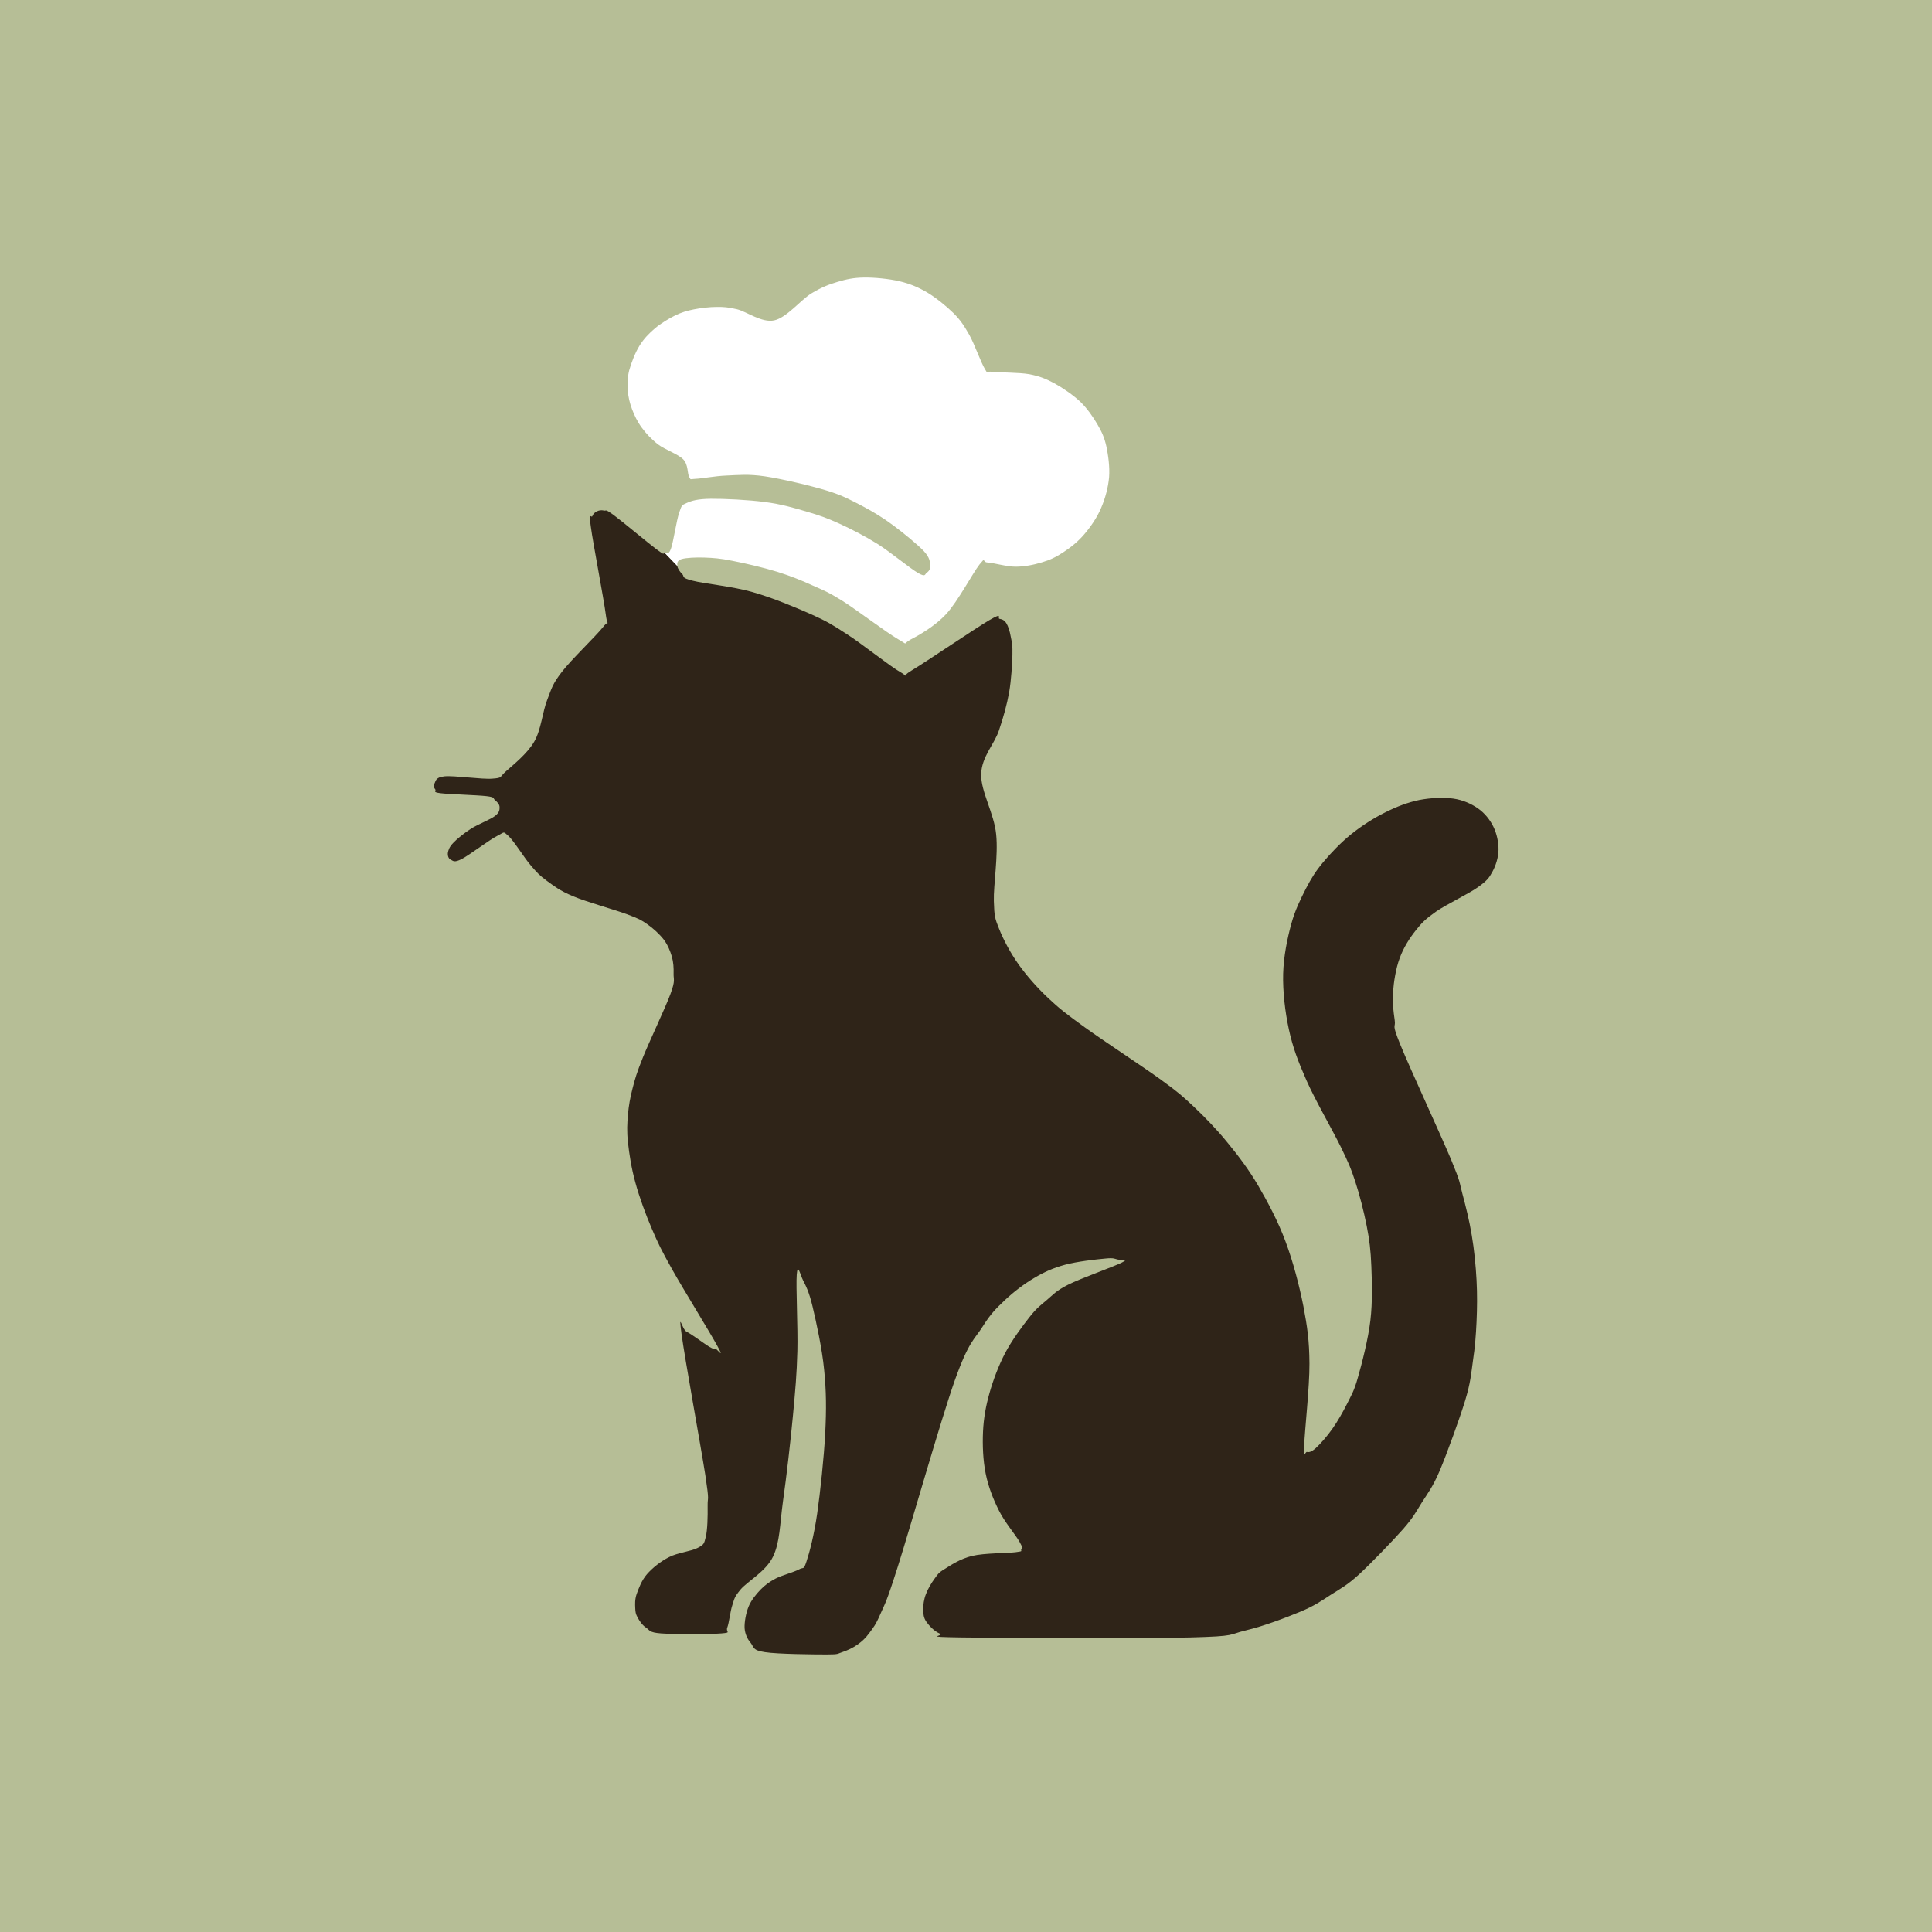
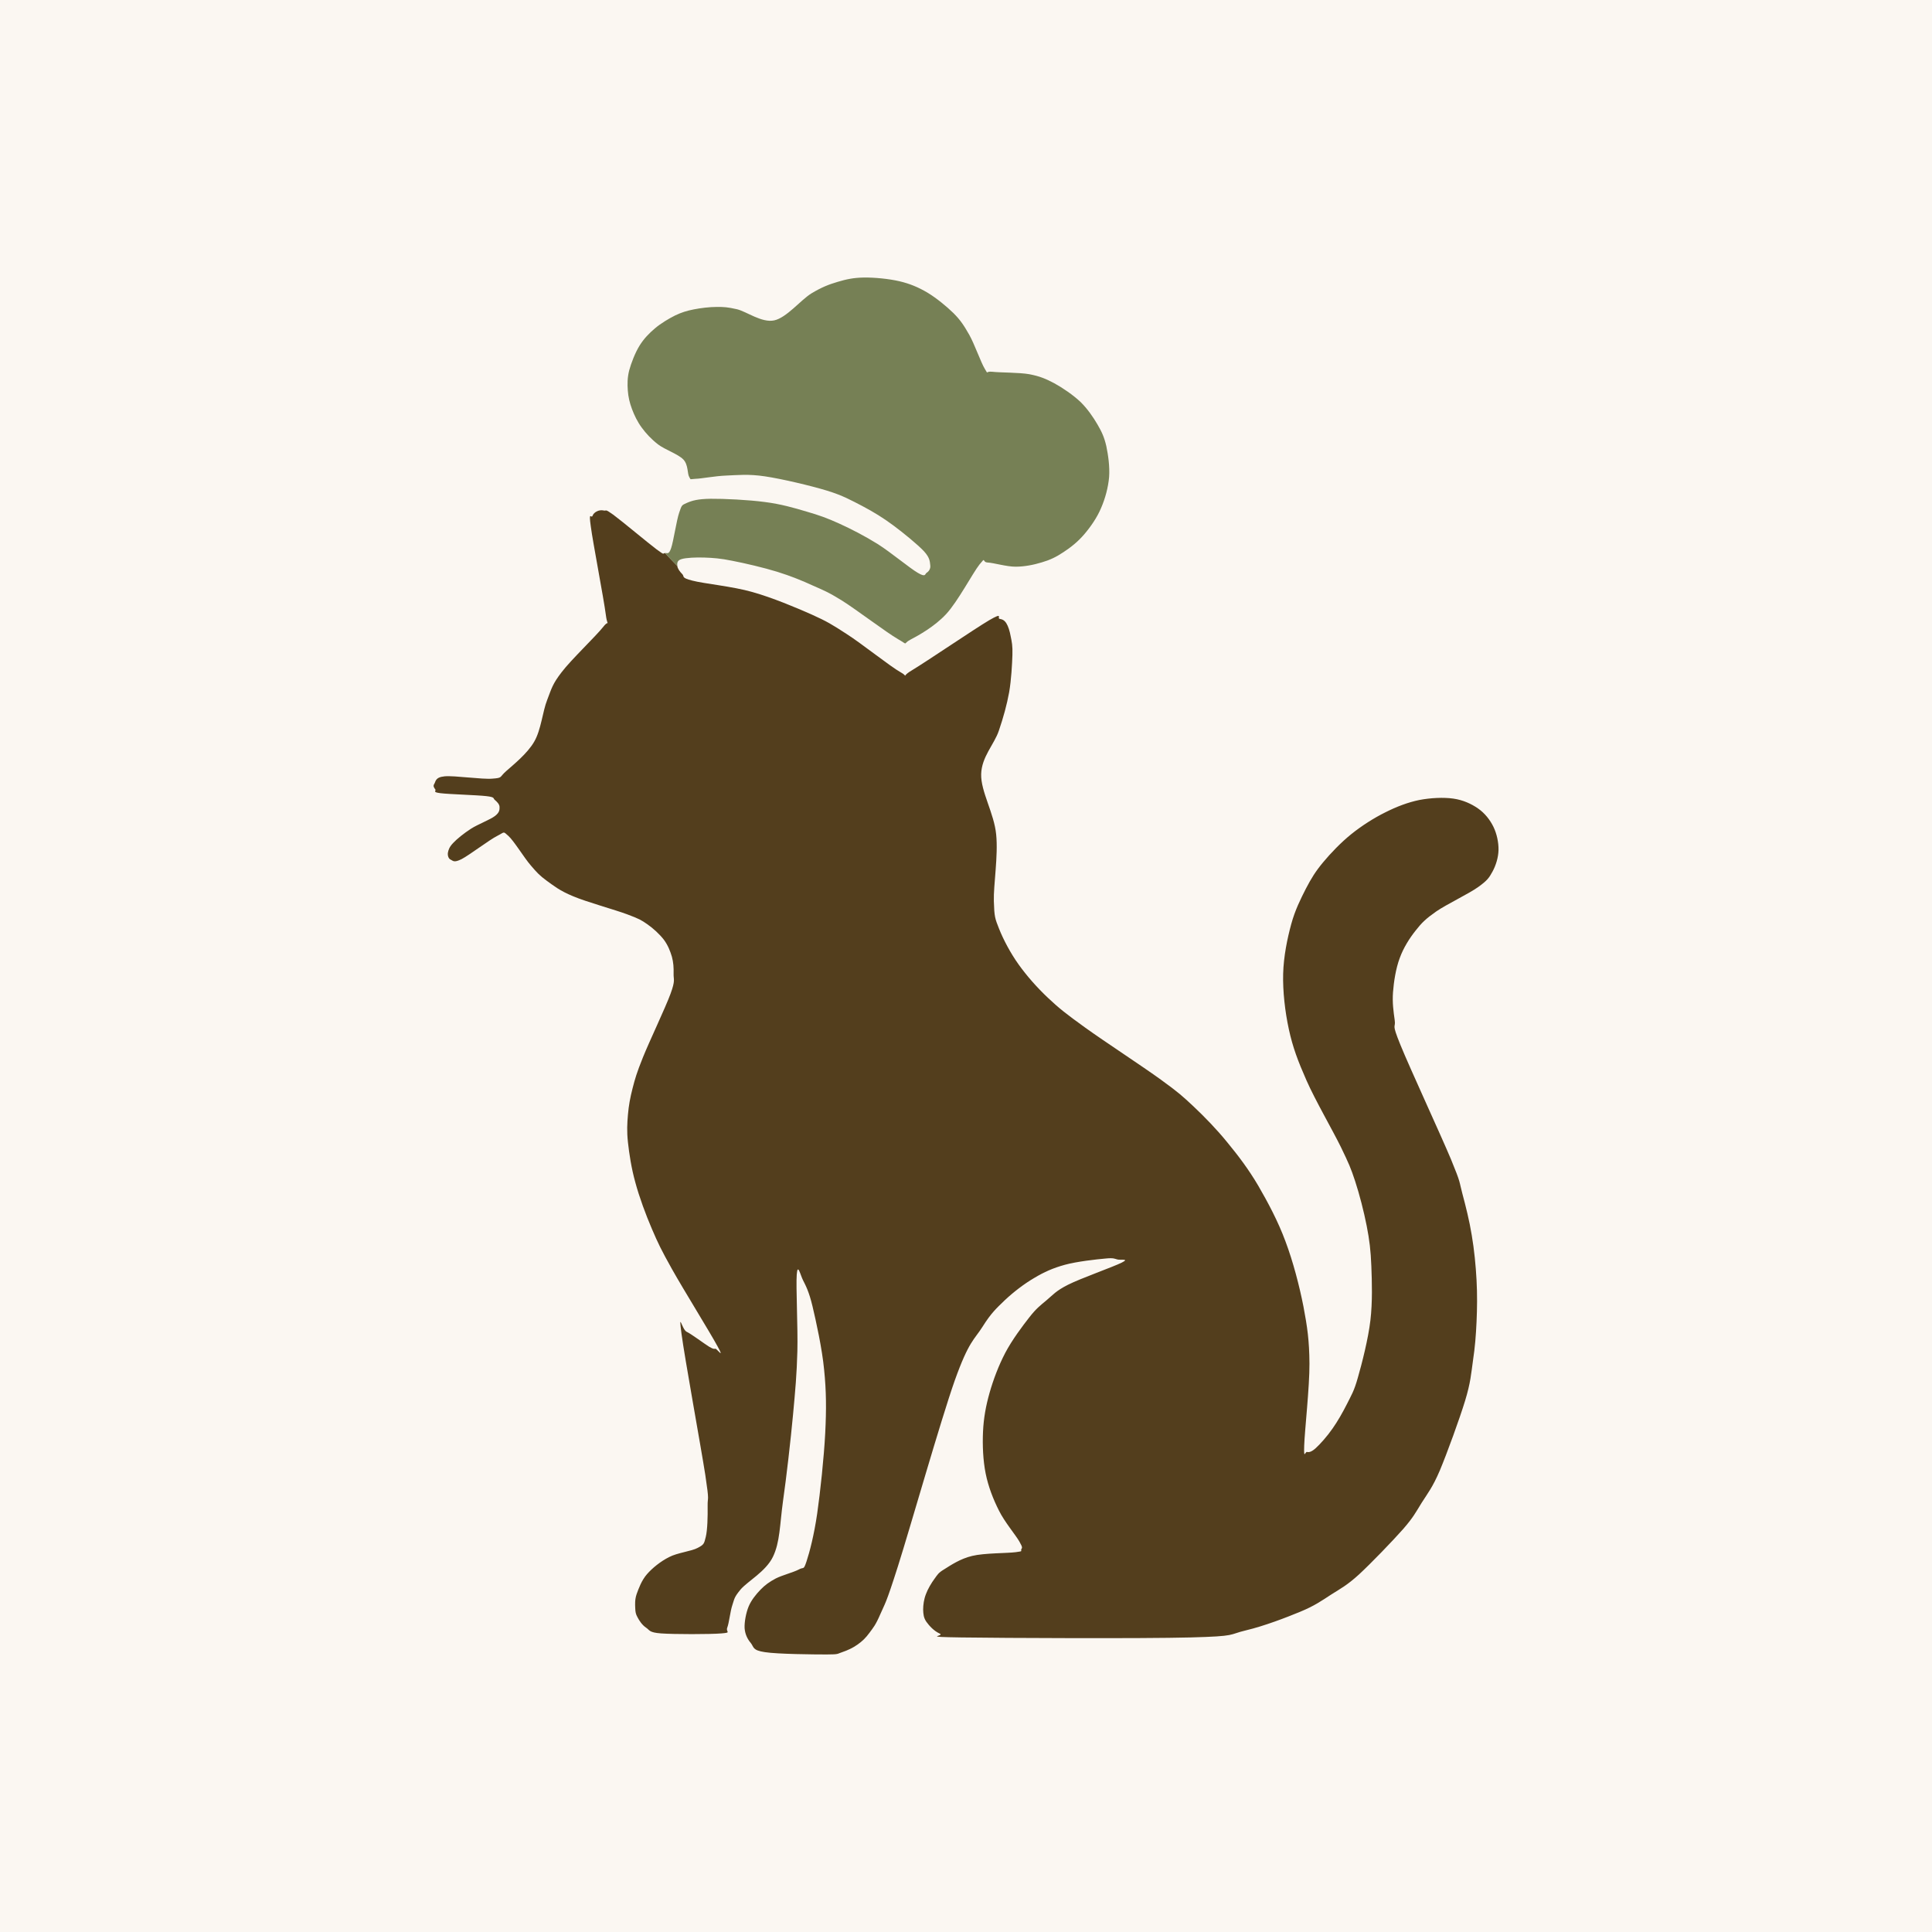
<svg xmlns="http://www.w3.org/2000/svg" viewBox="0 0 512 512">
-   <rect width="512" height="512" fill="#B6BE96" />
+   <rect width="512" height="512" fill="#FBF7F2" />
  <g transform="translate(256 256) scale(0.41) translate(-633 -617)">
-     <path d="M438.4 350.1C436.8 350.2 438.6 351.8 433 347.7C427.4 343.5 410.7 329.5 405 325.3C399.3 321.2 400.8 323 399 322.6C397.2 322.2 395.7 322.5 394.5 323.1C393.2 323.7 392.1 324.6 391.5 326.2C390.8 327.8 389 322.4 390.5 333C391.9 343.6 398.8 379.2 400.2 390C401.6 400.8 403.4 391.5 398.6 397.7C393.8 403.8 377.7 419.1 371.7 427C365.6 434.9 365.2 437.5 362.3 445C359.3 452.5 358.4 464.3 353.9 472C349.5 479.7 340.2 487.1 335.7 491.1C331.2 495.1 333.6 495.4 326.9 495.9C320.3 496.5 302.3 493.8 296 494.4C289.7 495 290.3 497.9 289.3 499.3C288.3 500.8 289.3 501.9 290 502.9C290.7 503.9 287.8 504.6 293.3 505.3C298.8 506 317.1 506.5 323 507.2C328.9 507.9 327.1 508.6 328.5 509.7C329.9 510.9 331.4 512.4 331.5 514.1C331.5 515.8 331.7 517.6 328.6 520C325.5 522.4 317.5 525.4 313 528.3C308.5 531.2 303.9 534.9 301.5 537.5C299 540.1 298.4 542.1 298.1 543.9C297.9 545.7 298.5 547.7 300 548.3C301.5 549 302 550.4 307 547.9C312 545.3 325 535.4 330 532.9C335 530.4 333.6 529.7 337.2 532.9C340.8 536.1 347.5 547.2 351.7 552C355.8 556.8 357.4 558.5 362 561.9C366.6 565.2 370.3 568.3 379 571.9C387.7 575.6 406 580.6 414 583.6C422 586.6 423.1 587.3 427 590C430.9 592.7 435 596.5 437.7 600C440.3 603.5 441.8 607.3 442.9 611C443.9 614.7 444.1 618 444 622C443.9 626 445.3 626 442 635C438.7 644 428.3 665.8 424.2 676C420.1 686.2 419.1 689.8 417.5 696C415.9 702.2 415 707.2 414.5 713C414 718.8 413.7 723.7 414.5 731C415.3 738.3 416.7 747.7 419.3 757C421.8 766.3 426 777.7 430 787C434 796.3 435.9 800.3 443 813C450.1 825.7 467.9 854.4 472.5 863C477.2 871.6 472 864.4 471.1 864.4C470.1 864.4 470.1 864.9 467 863.1C463.9 861.2 455.4 854.8 452.4 853.4C449.4 852 447.1 839.2 449.1 854.6C451.1 870 461.6 927.4 464.5 946C467.3 964.6 465.9 959.3 466 966C466.1 972.7 465.9 981.5 464.8 986C463.7 990.5 463.6 991 459.6 993.1C455.6 995.3 446.5 996.2 441 999.1C435.5 1001.9 430.3 1006.1 426.8 1010.1C423.3 1014.1 421.4 1019.4 420.1 1023C418.9 1026.6 419.1 1029.5 419.2 1032C419.3 1034.5 419.5 1035.9 420.7 1038C421.8 1040.1 423.6 1042.9 426.1 1044.6C428.7 1046.3 427.9 1047.8 436 1048.4C444.1 1049 467.7 1049 474.8 1048.4C481.9 1047.8 477.5 1047.7 478.7 1044.6C479.9 1041.5 480.6 1034.1 482 1030C483.4 1025.9 483 1025.2 487.3 1020C491.7 1014.8 503.6 1008.4 508.2 998.9C512.8 989.4 512.6 978.3 514.7 963C516.9 947.7 519.7 923.2 521.2 907C522.7 890.8 523.6 881.1 524 866C524.4 850.9 523 824.1 523.6 816.4C524.2 808.7 525.9 816.6 527.6 820C529.3 823.4 531.5 827.3 533.8 837C536.1 846.7 540 864.3 541.3 878C542.7 891.7 542.8 903.5 542 919C541.2 934.5 538.8 957.2 536.8 971C534.8 984.8 531.9 995.9 529.9 1001.9C527.9 1007.9 528.2 1005.2 524.9 1007.1C521.5 1008.9 514.1 1010.8 510 1012.9C505.9 1015.1 503.1 1017.1 500.2 1020.1C497.3 1023.1 494.2 1026.9 492.5 1031C490.8 1035.1 489.7 1041.1 489.9 1045C490.2 1048.9 491.7 1052 493.9 1054.6C496 1057.2 494.8 1059.3 503 1060.5C511.2 1061.8 534.7 1062 543 1062C551.3 1062 549.7 1061.5 553 1060.5C556.3 1059.4 560 1057.7 562.9 1055.6C565.9 1053.5 568.2 1051.3 570.6 1048C573 1044.7 574.5 1043.2 577.6 1036C580.7 1028.8 581 1030.2 589 1005C597 979.8 616.6 910.8 625.7 885C634.9 859.2 638.4 858.6 643.8 850C649.2 841.4 652.5 838.4 658 833.1C663.5 827.9 670.5 822.5 677 818.7C683.5 814.8 689.3 812.2 697 810.1C704.7 808 717.3 806.6 723 806.1C728.7 805.5 729.1 806.3 730.9 806.7C732.7 807.2 739.1 806 733.7 808.7C728.4 811.4 707.1 818.9 699 823C690.9 827.1 689.2 829.6 685 833.1C680.8 836.6 678.4 838.4 674 844C669.6 849.6 662.7 858.8 658.4 867C654.1 875.2 650.6 884.5 648.2 893C645.8 901.5 644.4 909.3 644 918C643.6 926.7 644 936.5 645.7 945C647.4 953.5 650.6 961.7 654.3 969C657.9 976.3 665.1 984.8 667.5 989C669.9 993.2 669.2 993 668.7 994.1C668.3 995.3 670.3 995.2 665 995.9C659.7 996.6 644.7 996.4 637 998.3C629.3 1000.1 623 1004.4 619 1006.9C615 1009.3 614.7 1010.3 612.7 1013C610.7 1015.7 608.3 1019.7 607.1 1023C605.8 1026.3 605.3 1030 605.3 1033C605.4 1036 605.6 1038.3 607.4 1040.9C609.2 1043.4 612.2 1046.8 616 1048.5C619.8 1050.2 603 1050.6 630 1051C657 1051.4 747.3 1051.8 778 1051C808.7 1050.2 802.2 1049.2 814 1046.4C825.8 1043.6 839.8 1038.2 849 1034.4C858.2 1030.6 862.7 1027.4 869 1023.3C875.3 1019.3 879.3 1017.3 887 1010.3C894.7 1003.2 908.7 988.7 915.5 981C922.2 973.3 923.6 970.3 927.5 964C931.5 957.7 934.6 954 939.3 943C943.9 932 952 909.8 955.6 898C959.2 886.2 959.5 880.5 960.7 872C962 863.5 962.6 855.7 963 847C963.4 838.3 963.5 829.3 963 820C962.5 810.7 961.5 800.3 959.9 791C958.4 781.7 956 772.2 953.8 764C951.6 755.8 953.1 758 946.5 742C939.8 726 919.9 683 913.8 668C907.7 653 910.9 657.7 910.1 652C909.3 646.3 908.5 640.7 909 634C909.5 627.3 910.8 618.7 913.3 612C915.7 605.3 919.7 599 923.7 594C927.6 589 930.3 586.4 937 581.7C943.7 577.1 958 570.3 964 566C970 561.7 971.1 560 973.3 556C975.5 552 977.1 546.8 977.2 542C977.3 537.2 976.1 531.5 973.9 527C971.7 522.5 968.3 518.2 964 515.2C959.7 512.2 954.3 509.7 948 508.8C941.7 507.9 933.3 508.3 926 509.7C918.7 511.2 911.3 514 904 517.7C896.7 521.3 888.7 526.4 882 531.8C875.3 537.2 868.7 544.1 863.8 550C858.9 555.9 856.2 560.3 852.7 567C849.3 573.7 845.7 580.8 843.2 590C840.7 599.2 838.3 610.7 838 622C837.7 633.3 839.2 646.5 841.7 658C844.2 669.5 847.5 678.3 853.1 691C858.7 703.7 870 723.2 875.3 734C880.5 744.8 881.7 747.5 884.5 756C887.3 764.5 890.2 775.8 892 785C893.8 794.2 894.6 800.8 895 811C895.4 821.2 895.8 834 894.4 846C893 858 888.9 874 886.3 883C883.8 892 882 894.5 879.3 900C876.5 905.5 873.3 911.2 869.9 916C866.6 920.8 861.8 926.2 859 928.7C856.2 931.2 854.6 931.4 853.4 931.1C852.2 930.8 851.3 936.5 851.6 927C851.9 917.5 855.1 889 855 874C854.9 859 853.6 850.2 851.1 837C848.5 823.8 844.4 808 839.5 795C834.7 782 828.1 769.7 821.9 759C815.6 748.3 808.9 739.5 801.9 731C795 722.5 787.2 714.5 780 707.7C772.8 701 770.7 699 759 690.5C747.3 682 722.2 665.6 710 656.8C697.8 648 693.2 644.4 686 637.6C678.8 630.8 672.3 623.4 667 616C661.7 608.6 657.1 599.8 654.4 593C651.7 586.2 651.3 585.2 651 575C650.7 564.8 653.9 545.7 652.5 532C651.2 518.3 642.5 504.2 642.8 493C643.1 481.8 651.2 473.8 654.2 465C657.2 456.2 659.4 448.2 660.9 440C662.3 431.8 662.8 422 663 416C663.2 410 662.6 407.4 661.9 404C661.3 400.6 660.3 397.4 659.1 395.5C657.9 393.6 656.6 392.9 654.7 392.6C652.9 392.3 657.5 388 648 393.5C638.5 399.1 607.5 420.2 598 425.9C588.5 431.5 598 431.2 591 427.3C584 423.4 565.7 408.7 556 402.5C546.3 396.2 543.2 394.3 533 389.7C522.8 385.2 507.8 378.9 495 375.3C482.2 371.6 463.7 369.9 456.1 367.9C448.6 366 451.2 365.3 449.6 363.7C448 362.1 446.5 360 446.4 358.4Z" fill="#2F2418" />
-     <path d="M446.4 358.4C446.3 356.8 446.1 354.9 449.1 354C452 353.1 458.5 352.8 464 353C469.5 353.2 474.2 353.5 482 355.1C489.8 356.6 502.3 359.5 511 362.2C519.7 364.9 527 367.9 534 371.1C541 374.2 543.8 375.2 553 380.9C562.2 386.7 581.7 401.5 589 405.7C596.3 409.9 591.8 408.8 597 406.1C602.2 403.4 612.7 397.6 620.2 389.5C627.7 381.4 637.3 363.1 641.7 357.5C646.2 352 643.1 356 647 356.2C650.9 356.4 659.2 358.9 665 358.9C670.8 358.9 676.8 357.7 682 356.1C687.2 354.6 691.4 352.6 696 349.5C700.6 346.5 705.3 342.8 709.4 338C713.5 333.2 717.7 327.2 720.3 321C723 314.8 724.9 307.7 725.5 301C726 294.3 724.9 286.7 723.7 281C722.4 275.3 720.8 271.8 718 267C715.2 262.2 711.5 256.8 706.9 252.3C702.2 247.9 695.5 243.3 690 240.3C684.5 237.4 680.7 235.8 674 234.5C667.3 233.3 654.8 233.5 650 232.9C645.2 232.4 647.7 235.1 645.2 231.1C642.7 227.1 638.5 215 635.1 209C631.7 203 629.4 199.5 624.9 195C620.3 190.5 613.8 185.2 608 181.7C602.2 178.3 596.8 176 590 174.4C583.2 172.8 573.7 171.9 567 172C560.3 172.1 555.7 173.1 550 174.8C544.3 176.5 539.8 178.2 533 182.3C526.2 186.5 517 198 509 199.7C501 201.4 491.2 194 485 192.5C478.8 191.1 476.7 191 472 191C467.3 191 461.5 191.7 457 192.6C452.5 193.5 449.2 194.5 445 196.5C440.8 198.6 435.8 201.6 432 204.8C428.2 208 424.8 211.5 422 216C419.2 220.5 416.6 227.2 415.3 232C414.1 236.8 414.1 240.8 414.4 245C414.7 249.2 415.6 253 417.1 257C418.6 261 420.6 265.2 423.4 269C426.2 272.8 429.5 276.4 434 279.9C438.5 283.3 446.9 286.1 450.3 289.6C453.6 293.1 452.8 298.8 454.1 300.9C455.4 303 454.1 302.3 458.1 302.1C462.1 302 470.5 300.3 478 300C485.5 299.7 492.2 298.9 503 300.5C513.8 302.1 532.5 306.5 543 309.7C553.5 312.9 558.8 316 566 319.7C573.2 323.5 579.4 327.3 586 332.2C592.6 337.1 601.9 344.7 605.9 349C609.8 353.3 609.6 355.7 609.9 358C610.2 360.3 608.9 362 607.6 362.8C606.3 363.6 607.2 366 601.9 362.9C596.7 359.9 584.5 349.7 576 344.3C567.5 339 558.7 334.5 551 331C543.3 327.5 538 325.6 530 323.3C522 320.9 513.3 318.4 503 317.1C492.7 315.7 476.4 314.9 468 315C459.6 315.1 455.9 316.2 452.5 317.7C449.1 319.2 449.3 319.1 447.6 324C445.9 328.9 443.9 342.6 442.4 346.9C440.9 351.3 440 349.9 438.4 350.1Z" fill="#FFFFFF" />
+     <path d="M438.4 350.1C436.8 350.2 438.6 351.8 433 347.7C427.4 343.5 410.7 329.5 405 325.3C399.3 321.2 400.8 323 399 322.6C397.2 322.2 395.7 322.5 394.5 323.1C393.2 323.7 392.1 324.6 391.5 326.2C390.8 327.8 389 322.4 390.5 333C391.9 343.6 398.8 379.2 400.2 390C401.6 400.8 403.4 391.5 398.6 397.7C393.8 403.8 377.7 419.1 371.7 427C365.6 434.9 365.2 437.5 362.3 445C359.3 452.5 358.4 464.3 353.9 472C349.5 479.7 340.2 487.1 335.7 491.1C331.2 495.1 333.6 495.4 326.9 495.9C320.3 496.5 302.3 493.8 296 494.4C289.7 495 290.3 497.9 289.3 499.3C288.3 500.8 289.3 501.9 290 502.9C290.7 503.9 287.8 504.6 293.3 505.3C298.8 506 317.1 506.5 323 507.2C328.9 507.9 327.1 508.6 328.5 509.7C329.9 510.9 331.4 512.4 331.5 514.1C331.5 515.8 331.7 517.6 328.6 520C325.5 522.4 317.5 525.4 313 528.3C308.5 531.2 303.9 534.9 301.5 537.5C299 540.1 298.4 542.1 298.1 543.9C297.9 545.7 298.5 547.7 300 548.3C301.5 549 302 550.4 307 547.9C312 545.3 325 535.4 330 532.9C335 530.4 333.6 529.7 337.2 532.9C340.8 536.1 347.5 547.2 351.7 552C355.8 556.8 357.4 558.5 362 561.9C366.6 565.2 370.3 568.3 379 571.9C387.7 575.6 406 580.6 414 583.6C422 586.6 423.1 587.3 427 590C430.9 592.7 435 596.5 437.7 600C440.3 603.5 441.8 607.3 442.9 611C443.9 614.7 444.1 618 444 622C443.9 626 445.3 626 442 635C438.7 644 428.3 665.8 424.2 676C420.1 686.2 419.1 689.8 417.5 696C415.9 702.2 415 707.2 414.5 713C414 718.8 413.7 723.7 414.5 731C415.3 738.3 416.7 747.7 419.3 757C421.8 766.3 426 777.7 430 787C434 796.3 435.9 800.3 443 813C450.1 825.7 467.9 854.4 472.5 863C477.2 871.6 472 864.4 471.1 864.4C470.1 864.4 470.1 864.9 467 863.1C463.9 861.2 455.4 854.8 452.4 853.4C449.4 852 447.1 839.2 449.1 854.6C451.1 870 461.6 927.4 464.5 946C467.3 964.6 465.9 959.3 466 966C466.1 972.7 465.9 981.5 464.8 986C463.7 990.5 463.6 991 459.6 993.1C455.6 995.3 446.5 996.2 441 999.1C435.5 1001.9 430.3 1006.1 426.8 1010.1C423.3 1014.1 421.4 1019.4 420.1 1023C418.9 1026.6 419.1 1029.5 419.2 1032C419.3 1034.5 419.5 1035.9 420.7 1038C421.8 1040.1 423.6 1042.9 426.1 1044.6C428.7 1046.3 427.9 1047.8 436 1048.4C444.1 1049 467.7 1049 474.8 1048.4C481.9 1047.8 477.5 1047.7 478.7 1044.6C479.9 1041.5 480.6 1034.1 482 1030C483.4 1025.9 483 1025.2 487.3 1020C491.7 1014.8 503.6 1008.4 508.2 998.9C512.8 989.4 512.6 978.3 514.7 963C516.9 947.7 519.7 923.2 521.2 907C522.7 890.8 523.6 881.1 524 866C524.4 850.9 523 824.1 523.6 816.4C524.2 808.7 525.9 816.6 527.6 820C529.3 823.4 531.5 827.3 533.8 837C536.1 846.7 540 864.3 541.3 878C542.7 891.7 542.8 903.5 542 919C541.2 934.5 538.8 957.2 536.8 971C534.8 984.8 531.9 995.9 529.9 1001.9C527.9 1007.9 528.2 1005.2 524.9 1007.1C521.5 1008.9 514.1 1010.8 510 1012.9C505.9 1015.1 503.1 1017.1 500.2 1020.1C497.3 1023.1 494.2 1026.9 492.5 1031C490.8 1035.1 489.7 1041.1 489.9 1045C490.2 1048.9 491.7 1052 493.9 1054.6C496 1057.2 494.8 1059.3 503 1060.5C511.2 1061.8 534.7 1062 543 1062C551.3 1062 549.7 1061.5 553 1060.5C556.3 1059.4 560 1057.7 562.9 1055.6C565.9 1053.5 568.2 1051.3 570.6 1048C573 1044.7 574.5 1043.2 577.6 1036C580.7 1028.8 581 1030.2 589 1005C597 979.8 616.6 910.8 625.7 885C634.9 859.2 638.4 858.6 643.8 850C649.2 841.4 652.5 838.4 658 833.1C663.5 827.9 670.5 822.5 677 818.7C683.5 814.8 689.3 812.2 697 810.1C704.7 808 717.3 806.6 723 806.1C728.7 805.5 729.1 806.3 730.9 806.7C732.7 807.2 739.1 806 733.7 808.7C728.4 811.4 707.1 818.9 699 823C690.9 827.1 689.2 829.6 685 833.1C680.8 836.6 678.4 838.4 674 844C669.6 849.6 662.7 858.8 658.4 867C654.1 875.2 650.6 884.5 648.2 893C645.8 901.5 644.4 909.3 644 918C643.6 926.7 644 936.5 645.7 945C647.4 953.5 650.6 961.7 654.3 969C657.9 976.3 665.1 984.8 667.5 989C669.9 993.2 669.2 993 668.7 994.1C668.3 995.3 670.3 995.2 665 995.9C659.7 996.6 644.7 996.4 637 998.3C629.3 1000.1 623 1004.4 619 1006.9C615 1009.3 614.7 1010.3 612.7 1013C610.7 1015.7 608.3 1019.7 607.1 1023C605.8 1026.3 605.3 1030 605.3 1033C605.4 1036 605.6 1038.3 607.4 1040.9C609.2 1043.4 612.2 1046.8 616 1048.5C619.8 1050.2 603 1050.6 630 1051C657 1051.4 747.3 1051.8 778 1051C808.7 1050.2 802.2 1049.2 814 1046.4C825.8 1043.6 839.8 1038.2 849 1034.4C858.2 1030.6 862.7 1027.4 869 1023.3C875.3 1019.3 879.3 1017.3 887 1010.3C894.7 1003.2 908.7 988.7 915.5 981C922.2 973.3 923.6 970.3 927.5 964C931.5 957.7 934.6 954 939.3 943C943.9 932 952 909.8 955.6 898C959.2 886.2 959.5 880.5 960.7 872C962 863.5 962.6 855.7 963 847C963.4 838.3 963.5 829.3 963 820C962.5 810.7 961.5 800.3 959.9 791C958.4 781.7 956 772.2 953.8 764C951.6 755.8 953.1 758 946.5 742C939.8 726 919.9 683 913.8 668C907.7 653 910.9 657.7 910.1 652C909.3 646.3 908.5 640.7 909 634C909.5 627.3 910.8 618.7 913.3 612C915.7 605.3 919.7 599 923.7 594C927.6 589 930.3 586.4 937 581.7C943.7 577.1 958 570.3 964 566C970 561.7 971.1 560 973.3 556C975.5 552 977.1 546.8 977.2 542C977.3 537.2 976.1 531.5 973.9 527C971.7 522.5 968.3 518.2 964 515.2C959.7 512.2 954.3 509.7 948 508.8C941.7 507.9 933.3 508.3 926 509.7C918.7 511.2 911.3 514 904 517.7C896.7 521.3 888.7 526.4 882 531.8C875.3 537.2 868.7 544.1 863.8 550C858.9 555.9 856.2 560.3 852.7 567C849.3 573.7 845.7 580.8 843.2 590C840.7 599.2 838.3 610.7 838 622C837.7 633.3 839.2 646.5 841.7 658C844.2 669.5 847.5 678.3 853.1 691C858.7 703.7 870 723.2 875.3 734C880.5 744.8 881.7 747.5 884.5 756C887.3 764.5 890.2 775.8 892 785C893.8 794.2 894.6 800.8 895 811C895.4 821.2 895.8 834 894.4 846C893 858 888.9 874 886.3 883C883.8 892 882 894.5 879.3 900C876.5 905.5 873.3 911.2 869.9 916C866.6 920.8 861.8 926.2 859 928.7C856.2 931.2 854.6 931.4 853.4 931.1C852.2 930.8 851.3 936.5 851.6 927C851.9 917.5 855.1 889 855 874C854.9 859 853.6 850.2 851.1 837C848.5 823.8 844.4 808 839.5 795C834.7 782 828.1 769.7 821.9 759C815.6 748.3 808.9 739.5 801.9 731C795 722.5 787.2 714.5 780 707.7C772.8 701 770.7 699 759 690.5C747.3 682 722.2 665.6 710 656.8C697.8 648 693.2 644.4 686 637.6C678.8 630.8 672.3 623.4 667 616C661.7 608.6 657.1 599.8 654.4 593C651.7 586.2 651.3 585.2 651 575C650.7 564.8 653.9 545.7 652.5 532C651.2 518.3 642.5 504.2 642.8 493C643.1 481.8 651.2 473.8 654.2 465C657.2 456.2 659.4 448.2 660.9 440C662.3 431.8 662.8 422 663 416C663.2 410 662.6 407.4 661.9 404C661.3 400.6 660.3 397.4 659.1 395.5C657.9 393.6 656.6 392.9 654.7 392.6C652.9 392.3 657.5 388 648 393.5C638.5 399.1 607.5 420.2 598 425.9C588.5 431.5 598 431.2 591 427.3C584 423.4 565.7 408.7 556 402.5C546.3 396.2 543.2 394.3 533 389.7C522.8 385.2 507.8 378.9 495 375.3C482.2 371.6 463.7 369.9 456.1 367.9C448.6 366 451.2 365.3 449.6 363.7C448 362.1 446.5 360 446.4 358.4Z" fill="#533E1D" />
+     <path d="M446.4 358.4C446.3 356.8 446.1 354.9 449.1 354C452 353.1 458.5 352.8 464 353C469.5 353.2 474.2 353.5 482 355.1C489.8 356.6 502.3 359.5 511 362.2C519.7 364.9 527 367.9 534 371.1C541 374.2 543.8 375.2 553 380.9C562.2 386.7 581.7 401.5 589 405.7C596.3 409.9 591.8 408.8 597 406.1C602.2 403.4 612.7 397.6 620.2 389.5C627.7 381.4 637.3 363.1 641.7 357.5C646.2 352 643.1 356 647 356.2C650.9 356.4 659.2 358.9 665 358.9C670.8 358.9 676.8 357.7 682 356.1C687.2 354.6 691.4 352.6 696 349.5C700.6 346.5 705.3 342.8 709.4 338C713.5 333.2 717.7 327.2 720.3 321C723 314.8 724.9 307.7 725.5 301C726 294.3 724.9 286.7 723.7 281C722.4 275.3 720.8 271.8 718 267C715.2 262.2 711.5 256.8 706.9 252.3C702.2 247.9 695.5 243.3 690 240.3C684.5 237.4 680.7 235.8 674 234.5C667.3 233.3 654.8 233.5 650 232.9C645.2 232.4 647.7 235.1 645.2 231.1C642.7 227.1 638.5 215 635.1 209C631.7 203 629.4 199.5 624.9 195C620.3 190.5 613.8 185.2 608 181.7C602.2 178.3 596.8 176 590 174.4C583.2 172.8 573.7 171.9 567 172C560.3 172.1 555.7 173.1 550 174.8C544.3 176.5 539.8 178.2 533 182.3C526.2 186.5 517 198 509 199.7C501 201.4 491.2 194 485 192.5C478.8 191.1 476.7 191 472 191C467.3 191 461.5 191.7 457 192.6C452.5 193.5 449.2 194.5 445 196.5C440.8 198.6 435.8 201.6 432 204.8C428.2 208 424.8 211.5 422 216C419.2 220.5 416.6 227.2 415.3 232C414.1 236.8 414.1 240.8 414.4 245C414.7 249.2 415.6 253 417.1 257C418.6 261 420.6 265.2 423.4 269C426.2 272.8 429.5 276.4 434 279.9C438.5 283.3 446.9 286.1 450.3 289.6C453.6 293.1 452.8 298.8 454.1 300.9C455.4 303 454.1 302.3 458.1 302.1C462.1 302 470.5 300.3 478 300C485.5 299.7 492.2 298.9 503 300.5C513.8 302.1 532.5 306.5 543 309.7C553.5 312.9 558.8 316 566 319.7C573.2 323.5 579.4 327.3 586 332.2C592.6 337.1 601.9 344.7 605.9 349C609.8 353.3 609.6 355.7 609.9 358C610.2 360.3 608.9 362 607.6 362.8C606.3 363.6 607.2 366 601.9 362.9C596.7 359.9 584.5 349.7 576 344.3C567.5 339 558.7 334.5 551 331C543.3 327.5 538 325.6 530 323.3C522 320.9 513.3 318.4 503 317.1C492.7 315.7 476.4 314.9 468 315C459.6 315.1 455.9 316.2 452.5 317.7C449.1 319.2 449.3 319.1 447.6 324C445.9 328.9 443.9 342.6 442.4 346.9C440.9 351.3 440 349.9 438.4 350.1Z" fill="#768055" />
  </g>
</svg>
